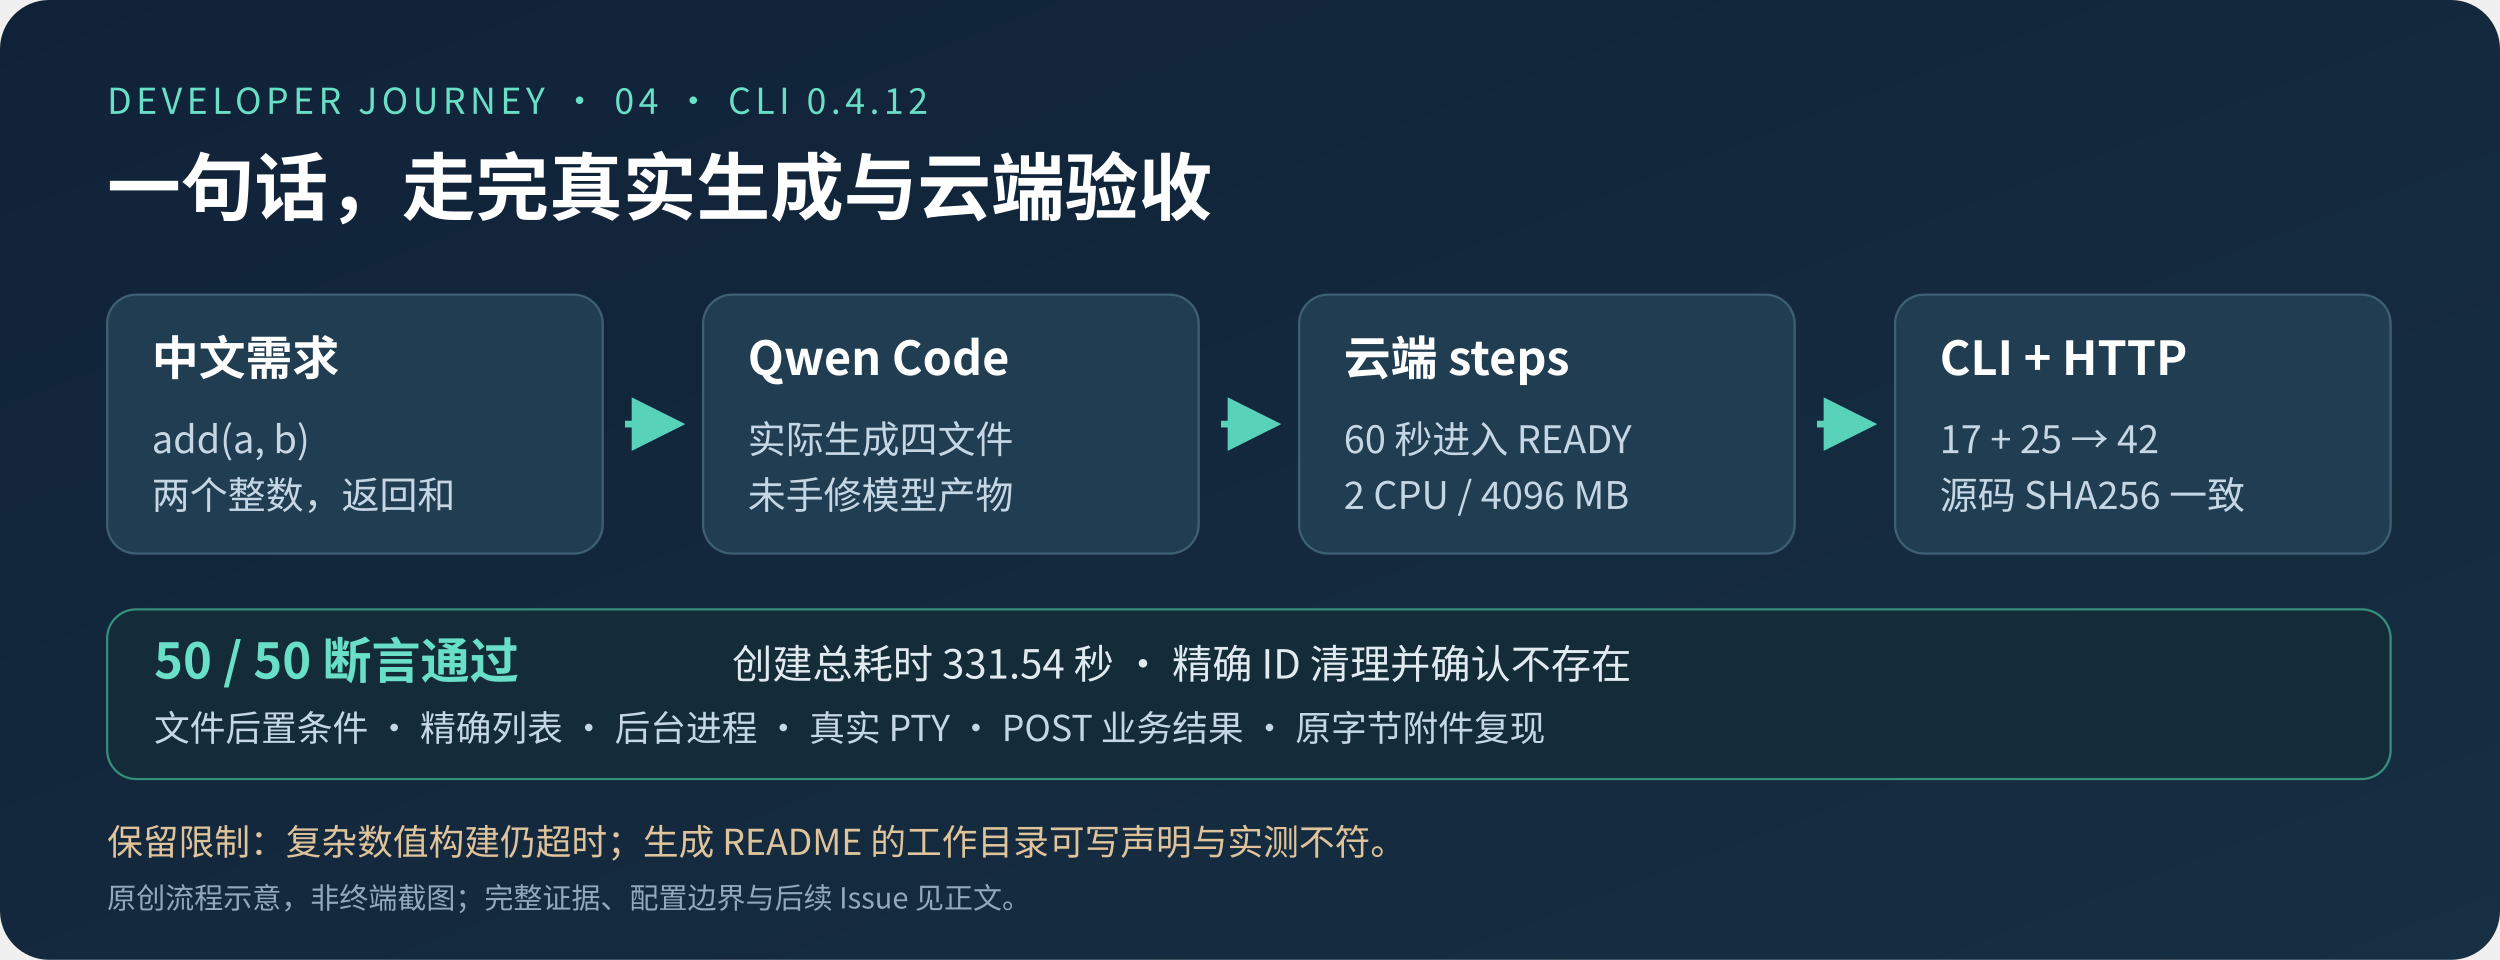
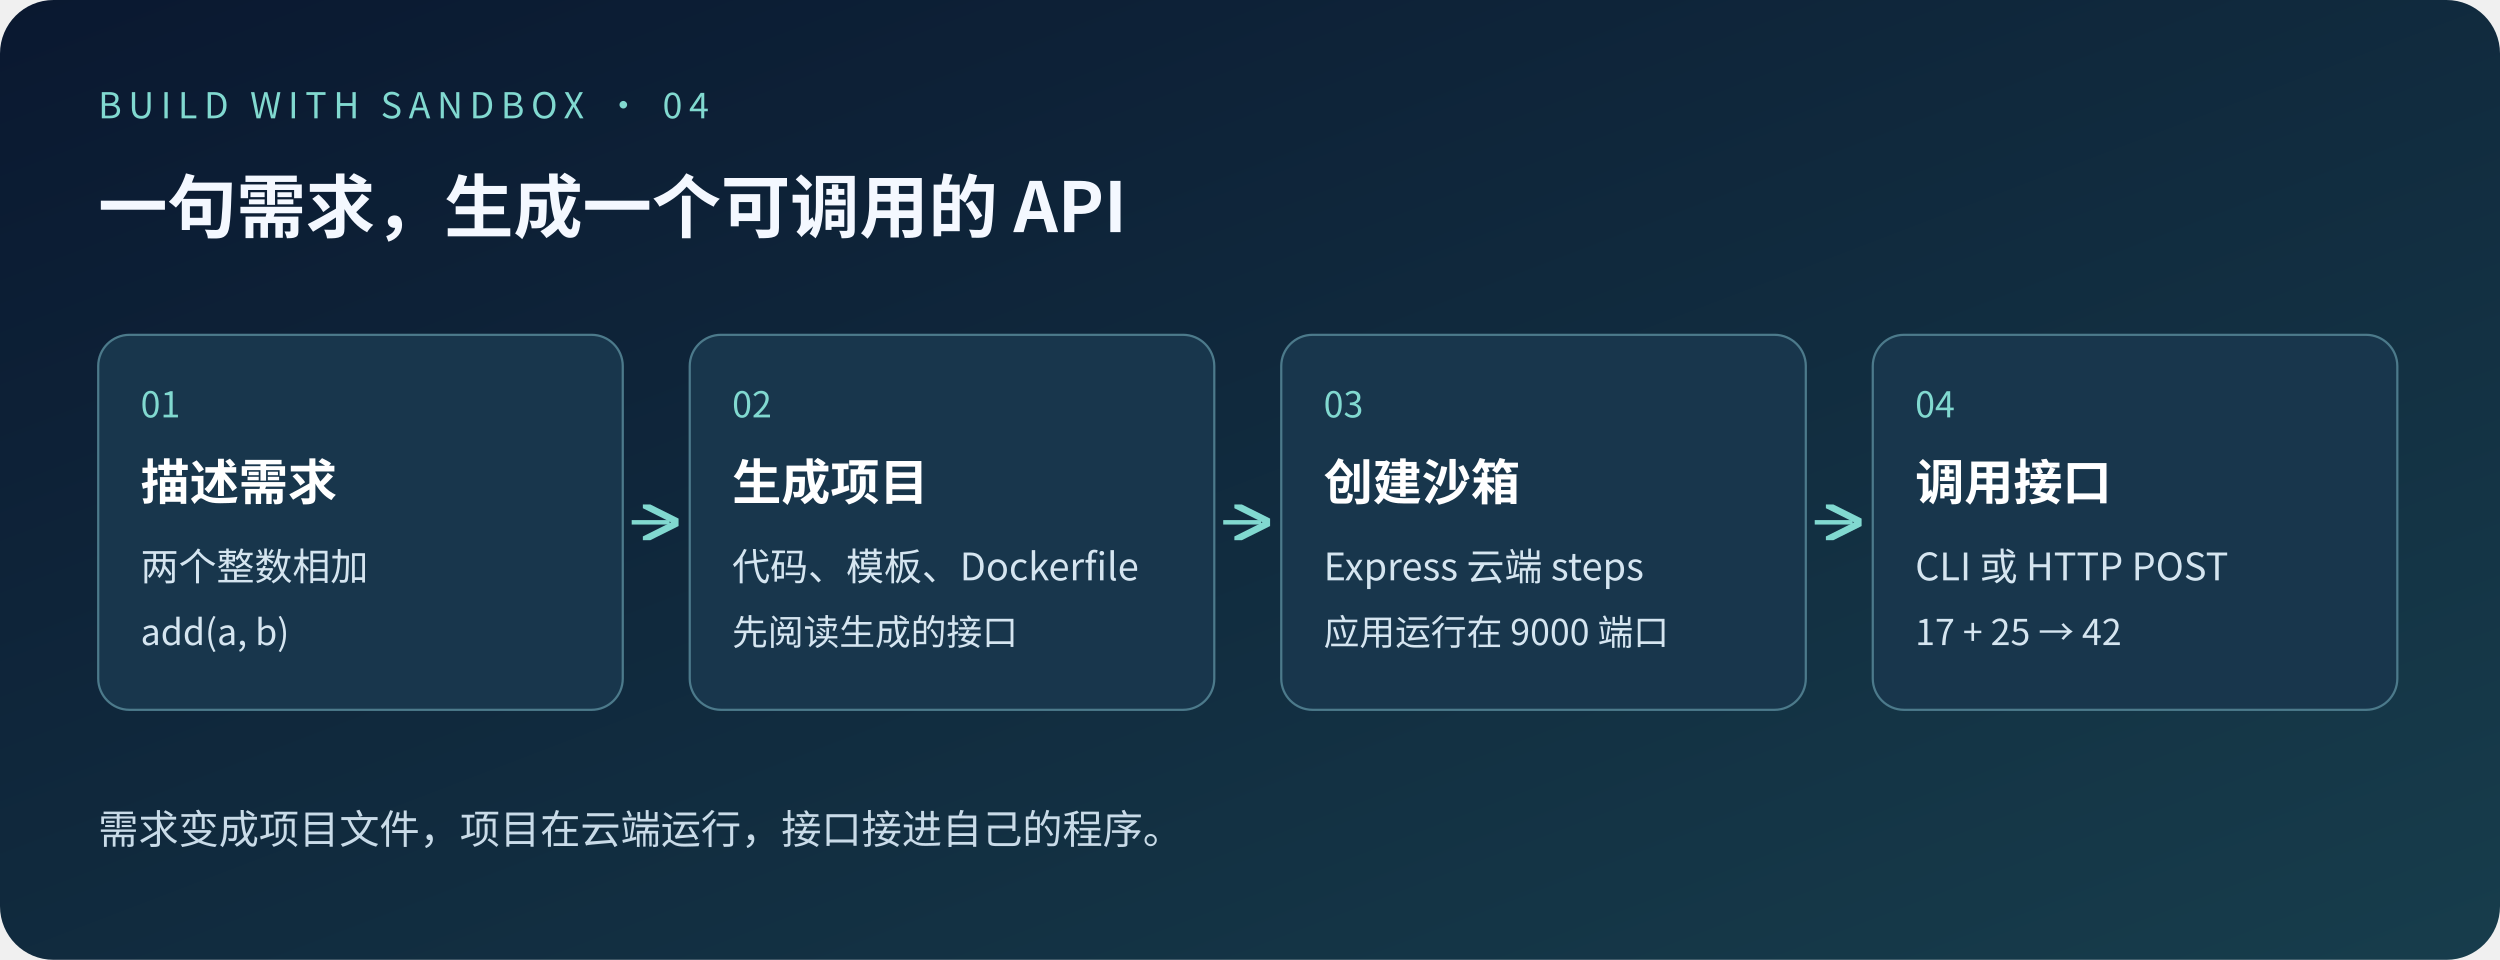
- <svg xmlns="http://www.w3.org/2000/svg" width="1120" height="430" viewBox="0 0 1120 430" role="img" aria-labelledby="title desc">
+ <svg xmlns="http://www.w3.org/2000/svg" viewBox="0 0 1120 430" role="img" aria-labelledby="title desc">
  <defs>
    <linearGradient id="bg" x2="1" y2="1">
-       <stop stop-color="#102238" />
-       <stop offset="1" stop-color="#172f42" />
+       <stop stop-color="#0a1830" />
+       <stop offset="1" stop-color="#173d4c" />
    </linearGradient>
-     <marker id="arrow" markerWidth="8" markerHeight="8" refX="7" refY="4" orient="auto">
-       <path d="M0 0L8 4L0 8Z" fill="#59d2ba" />
+     <marker id="arrow" markerWidth="8" markerHeight="8" refX="6" refY="4" orient="auto">
+       <path d="M0 0L8 4L0 8" fill="none" stroke="#81d9d0" stroke-width="1.5" />
    </marker>
  </defs>
-   <rect width="1120" height="430" rx="22" fill="url(#bg)" />
-   <g font-family="system-ui, 'Noto Sans CJK SC', sans-serif">
-     <text x="48" y="51" fill="#68dfc6" font-size="16" letter-spacing="2">DEVELOPER JOURNEY · 04 · CLI 0.4.12</text>
-     <text x="48" y="96" fill="#fff" font-size="33" font-weight="700">一句话，走完真实生成与云端验收</text>
-     <g fill="#203d52" stroke="#3f6074">
-       <rect x="48" y="132" width="222" height="116" rx="13" />
-       <rect x="315" y="132" width="222" height="116" rx="13" />
-       <rect x="582" y="132" width="222" height="116" rx="13" />
-       <rect x="849" y="132" width="222" height="116" rx="13" />
-     </g>
-     <g stroke="#59d2ba" stroke-width="3" marker-end="url(#arrow)">
-       <path d="M280 190H304" />
-       <path d="M547 190H571" />
-       <path d="M814 190H838" />
-     </g>
-     <g fill="#fff" font-size="21" font-weight="650">
-       <text x="68" y="168">中文需求</text>
-       <text x="335" y="168">Qwen Code</text>
-       <text x="602" y="168">云端 steps</text>
-       <text x="869" y="168">CLI + HTTP</text>
-     </g>
-     <g fill="#c5d7e4" font-size="17">
-       <text x="68" y="203">add(a, b)</text>
-       <text x="68" y="228">两个整数，返回和</text>
-       <text x="335" y="203">实际生成四文件</text>
-       <text x="335" y="228">未手修模型产物</text>
-       <text x="602" y="203">60 秒进入 READY</text>
-       <text x="602" y="228">2 CPU / 4096 MB</text>
-       <text x="869" y="203">17 + 25 → 42</text>
-       <text x="869" y="228">源码 SHA256 一致</text>
-     </g>
-     <rect x="48" y="273" width="1023" height="76" rx="13" fill="#132c38" stroke="#368f7d" />
-     <text x="69" y="304" fill="#68dfc6" font-size="22" font-weight="700">50 / 50 断言通过</text>
-     <text x="328" y="304" fill="#e1eaf1" font-size="18">创建总耗时 331.54 秒 · 精确 ID 清理并确认不存在</text>
-     <text x="69" y="332" fill="#c5d7e4" font-size="16">文件后置条件 · 精确列表 · 后台进程 · 真实 PTY · POST 业务结果 · 原字节附件复现</text>
-     <text x="48" y="383" fill="#dfc39a" font-size="16">保留限制：复杂数值构建仍超时；生成 README 的工作目录可写声明与实测不符。</text>
-     <text x="48" y="407" fill="#91a9ba" font-size="13">原创流程示意，非终端截图；完整证据、配置边界与后续 Issue 见正文。</text>
+   <rect width="1120" height="430" rx="24" fill="url(#bg)" />
+   <g font-family="system-ui, Noto Sans CJK SC, sans-serif">
+     <text x="44" y="53" fill="#81d9d0" font-size="16" letter-spacing="3">BUILD WITH SANDBOX · 04</text>
+     <text x="44" y="104" fill="#f4f8ff" font-size="31" font-weight="700">一句需求，生成一个可调用的 API</text>
+     <rect x="44" y="150" width="235" height="168" rx="14" fill="#18364c" stroke="#4c7a8b" />
+     <text x="63" y="187" fill="#81d9d0" font-size="16">01</text>
+     <text x="63" y="224" fill="#fff" font-size="22" font-weight="650">描述需求</text>
+     <text x="63" y="260" fill="#d5e5f0" font-size="17">两个整数相加</text>
+     <text x="63" y="289" fill="#d5e5f0" font-size="16">add(a, b)</text>
+     <path d="M283 234H300" stroke="#81d9d0" stroke-width="2" marker-end="url(#arrow)" />
+     <rect x="309" y="150" width="235" height="168" rx="14" fill="#18364c" stroke="#4c7a8b" />
+     <text x="328" y="187" fill="#81d9d0" font-size="16">02</text>
+     <text x="328" y="224" fill="#fff" font-size="22" font-weight="650">生成项目</text>
+     <text x="328" y="260" fill="#d5e5f0" font-size="17">代码、模板、Dockerfile</text>
+     <text x="328" y="289" fill="#d5e5f0" font-size="16">先阅读生成的接口</text>
+     <path d="M548 234H565" stroke="#81d9d0" stroke-width="2" marker-end="url(#arrow)" />
+     <rect x="574" y="150" width="235" height="168" rx="14" fill="#18364c" stroke="#4c7a8b" />
+     <text x="593" y="187" fill="#81d9d0" font-size="16">03</text>
+     <text x="593" y="224" fill="#fff" font-size="22" font-weight="650">创建沙箱</text>
+     <text x="593" y="260" fill="#d5e5f0" font-size="17">Express 云端 steps</text>
+     <text x="593" y="289" fill="#d5e5f0" font-size="16">应用运行在 9000 端口</text>
+     <path d="M813 234H830" stroke="#81d9d0" stroke-width="2" marker-end="url(#arrow)" />
+     <rect x="839" y="150" width="235" height="168" rx="14" fill="#18364c" stroke="#4c7a8b" />
+     <text x="858" y="187" fill="#81d9d0" font-size="16">04</text>
+     <text x="858" y="224" fill="#fff" font-size="22" font-weight="650">调用接口</text>
+     <text x="858" y="260" fill="#d5e5f0" font-size="17">CLI 或 HTTP POST</text>
+     <text x="858" y="289" fill="#d5e5f0" font-size="16">17 + 25 → 42</text>
+     <text x="44" y="378" fill="#c9dbe8" font-size="18">需求变成项目文件，项目在云端运行，接口接进自己的程序。</text>
  </g>
</svg>
